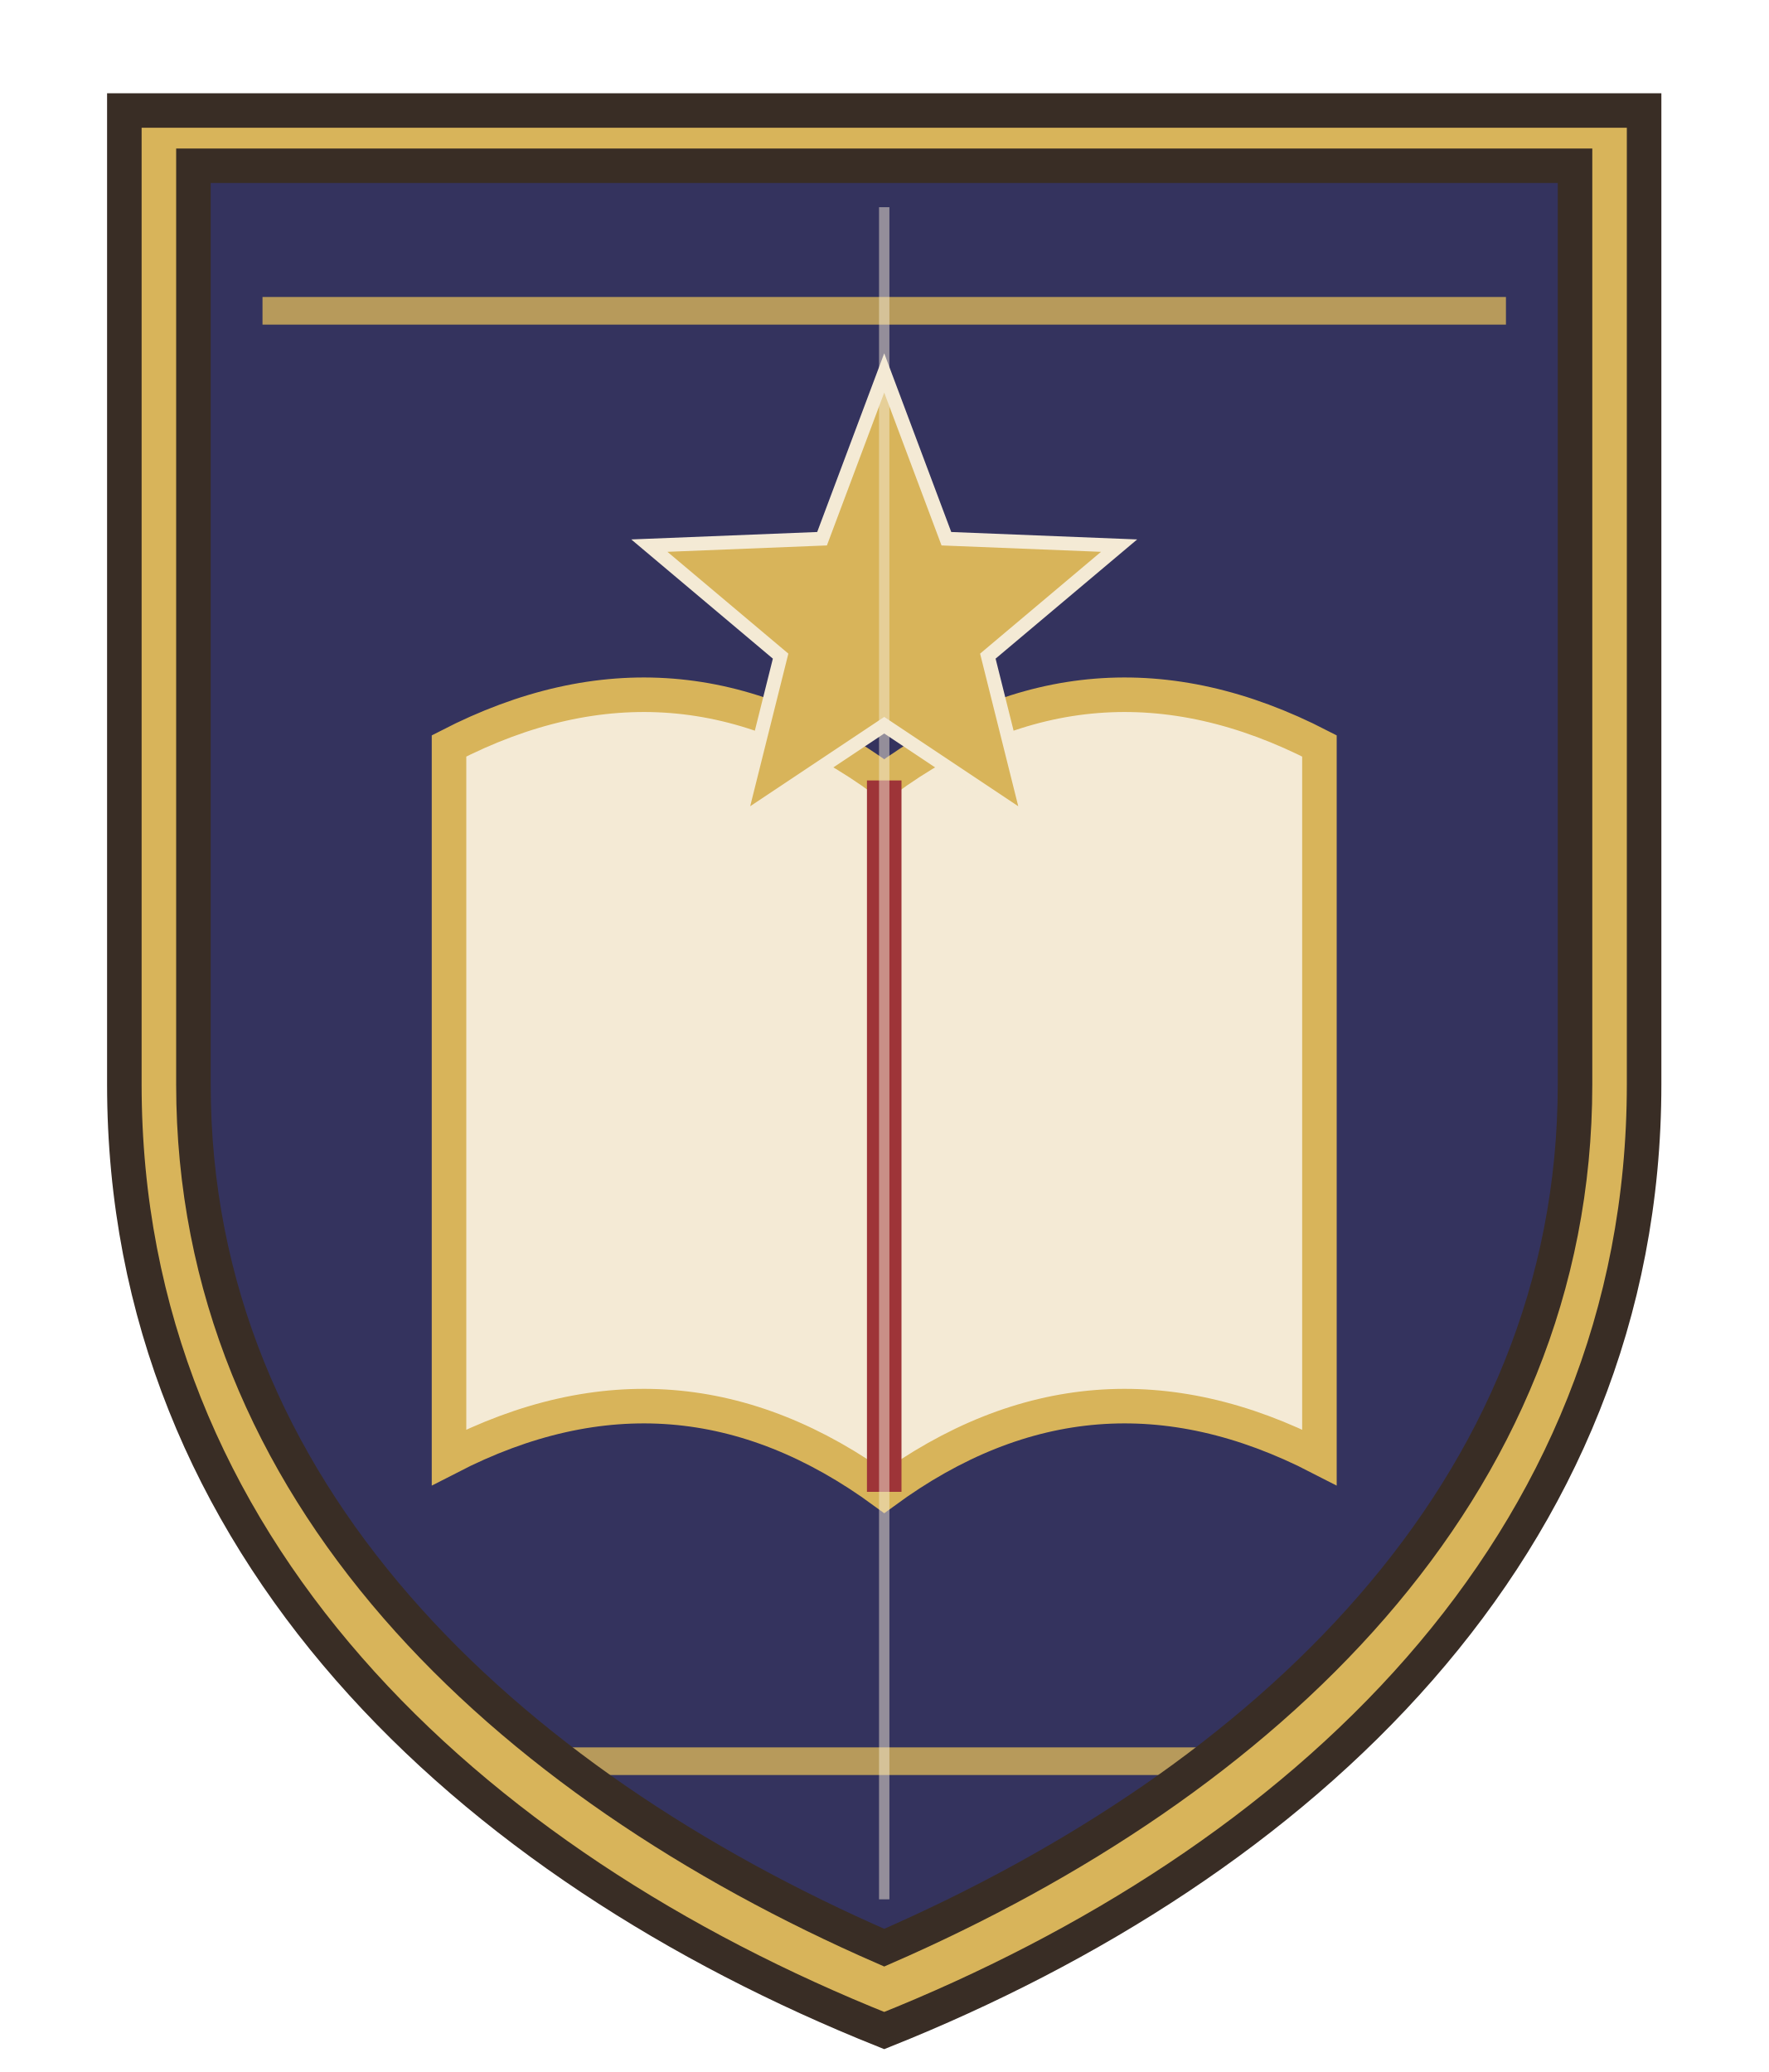
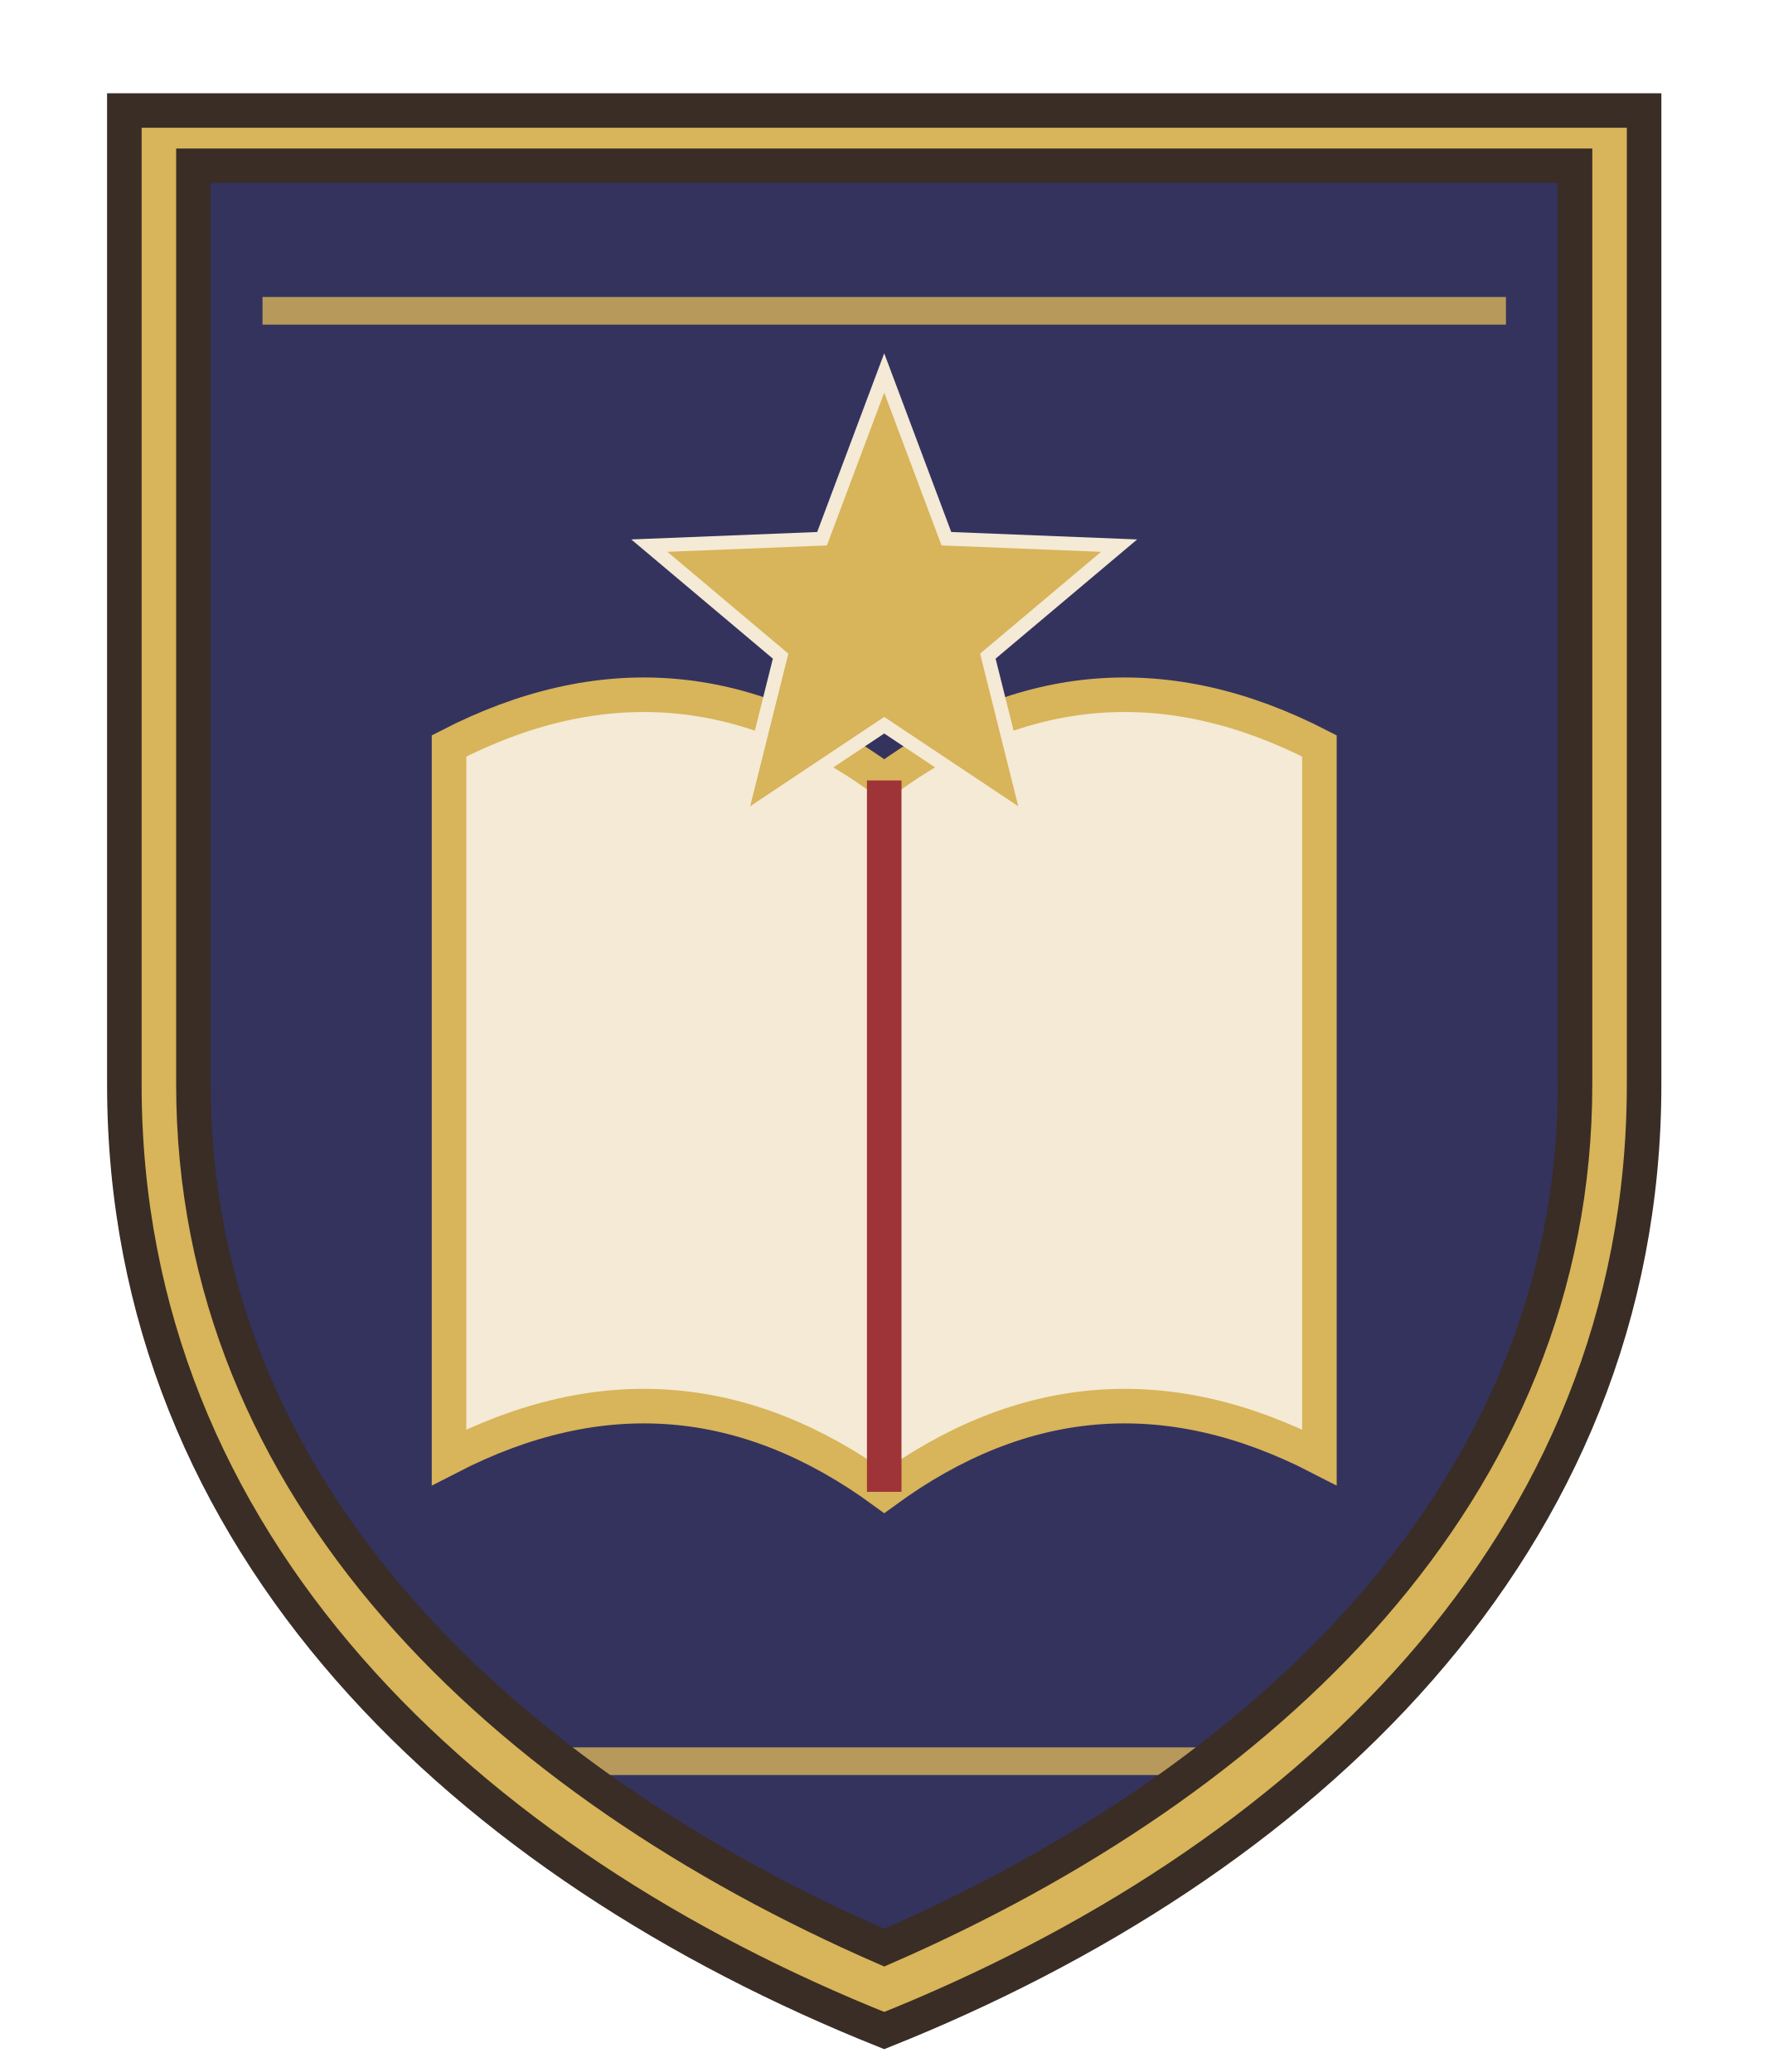
<svg xmlns="http://www.w3.org/2000/svg" width="256" height="300" viewBox="0 0 256 300" role="img" aria-labelledby="title desc">
  <defs>
    <clipPath id="shield">
      <path d="M28 24H228V157C228 216 183 258 128 282C73 258 28 216 28 157Z" />
    </clipPath>
  </defs>
  <path d="M18 16H238V157C238 224 188 270 128 294C68 270 18 224 18 157Z" fill="#d8b45a" stroke="#392d25" stroke-width="5" />
  <path d="M28 24H228V157C228 216 183 258 128 282C73 258 28 216 28 157Z" fill="#34335e" stroke="#f4ead5" stroke-width="3" />
  <g clip-path="url(#shield)">
    <g fill="none" stroke="#d8b45a" stroke-width="4" opacity=".8">
      <path d="M38 45H218M38 255H218" />
    </g>
    <path d="M65 108Q98 91 128 113Q158 91 191 108V211Q158 194 128 216Q98 194 65 211Z" fill="#f4ead5" stroke="#d8b45a" stroke-width="5" />
    <path d="M128 113V216" stroke="#9e3438" stroke-width="5" />
    <path d="M128 54L137 78L162 79L143 95L149 119L128 105L107 119L113 95L94 79L119 78Z" fill="#d8b45a" stroke="#f4ead5" stroke-width="2" />
  </g>
  <path d="M28 24H228V157C228 216 183 258 128 282C73 258 28 216 28 157Z" fill="none" stroke="#392d25" stroke-width="5" />
-   <path d="M128 30V275" stroke="#f4ead5" stroke-width="1.5" opacity=".5" />
</svg>
